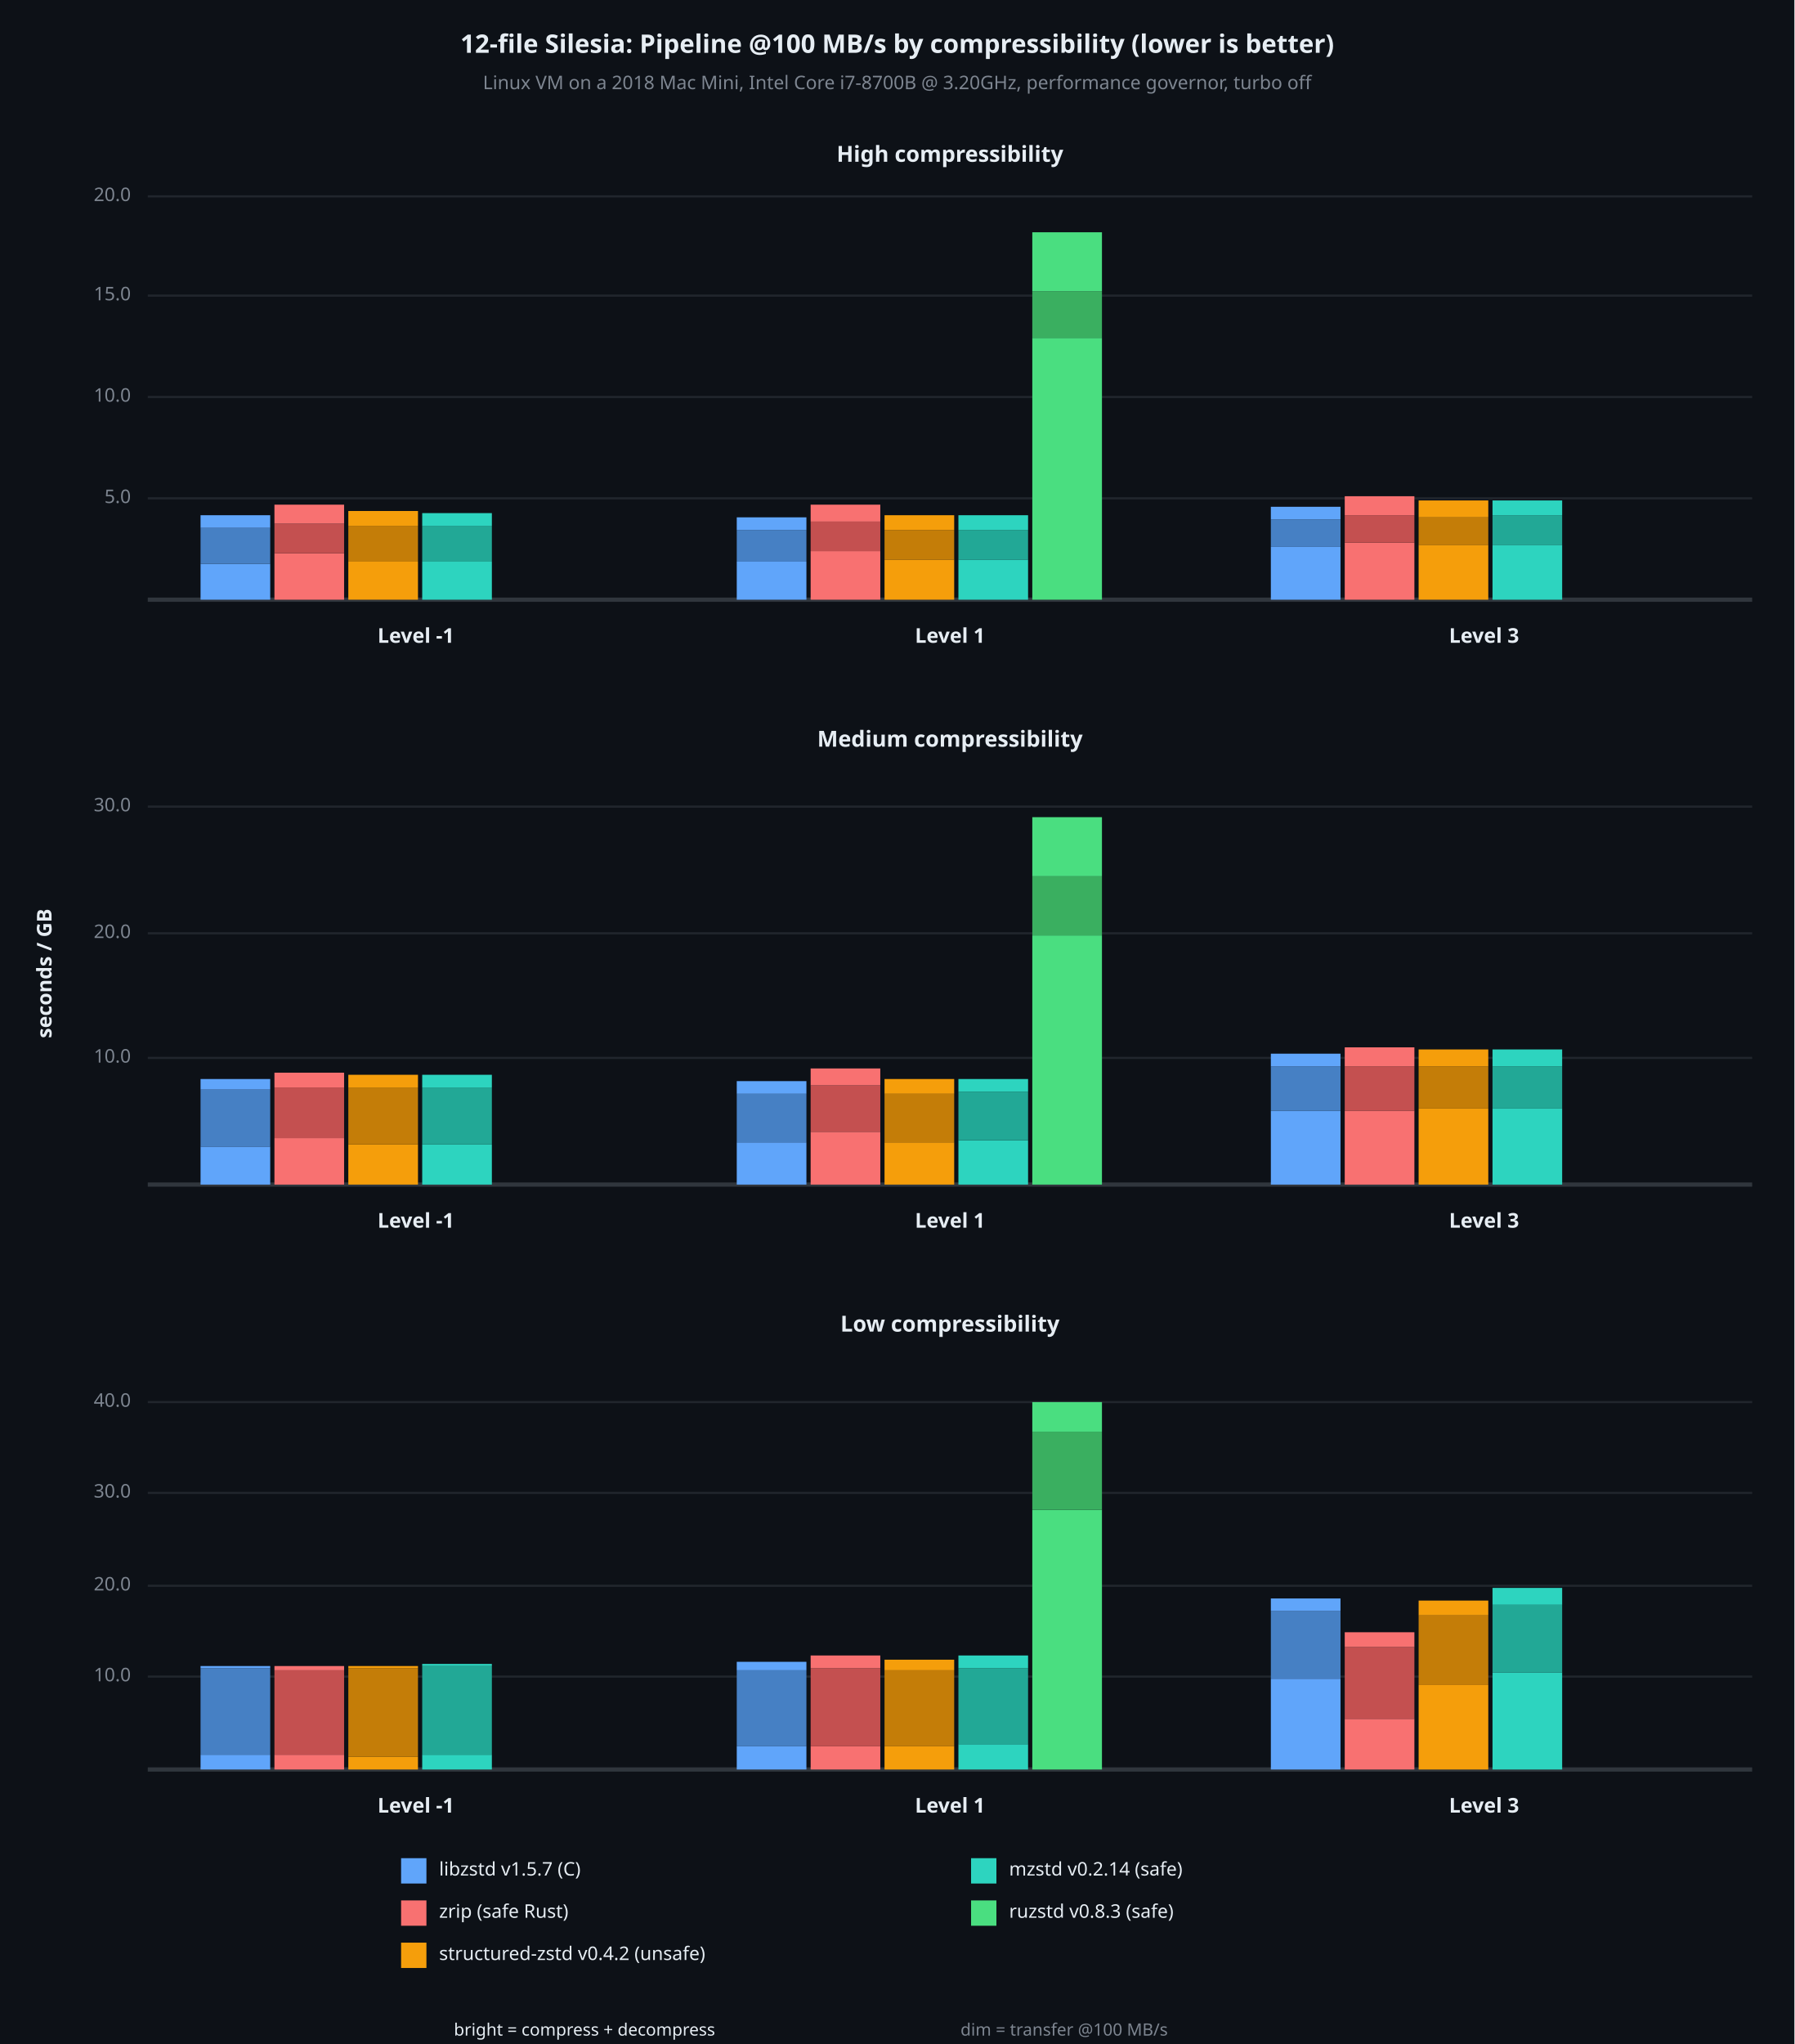
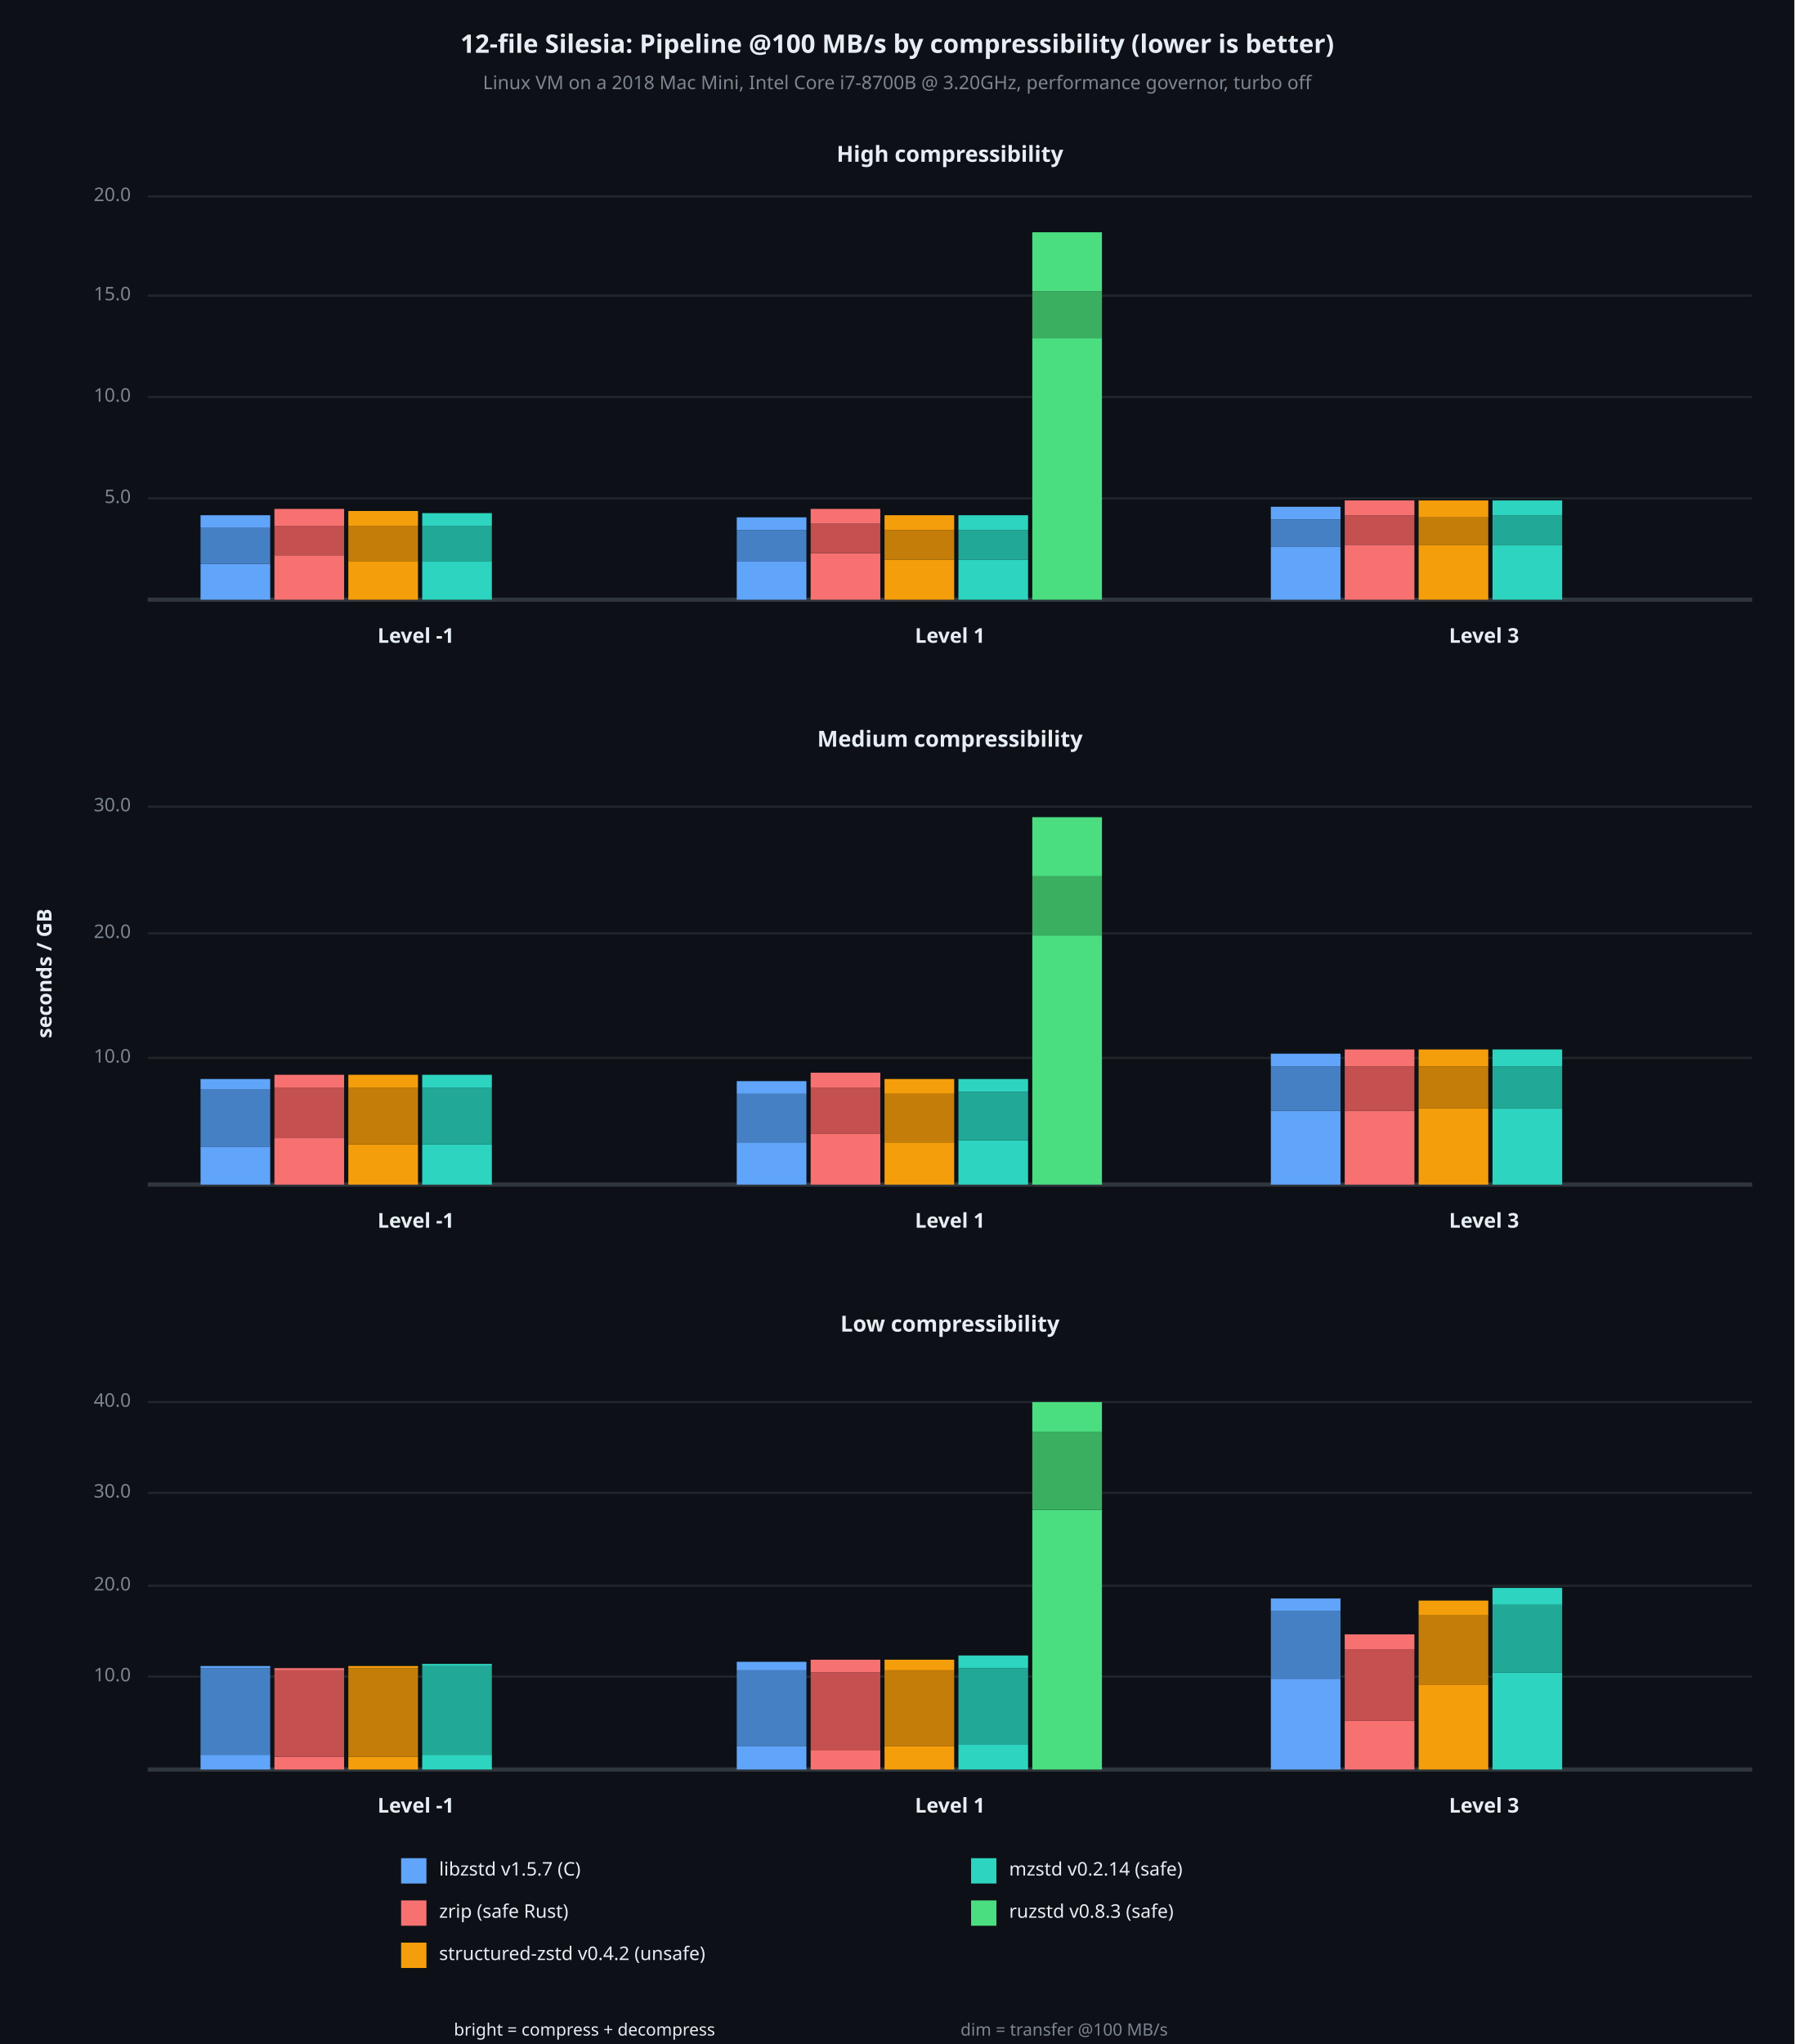
<svg xmlns="http://www.w3.org/2000/svg" viewBox="0 0 850 968" font-family="system-ui, -apple-system, sans-serif">
  <rect x="0" y="0" width="850" height="968" opacity="1" fill="#0D1117" stroke="none" />
  <text x="425" y="22" dy="0.5ex" text-anchor="middle" font-family="sans-serif" font-size="12.097" opacity="1" fill="#E6EDF3" font-weight="bold">
12-file Silesia: Pipeline @100 MB/s by compressibility (lower is better)
</text>
  <text x="425" y="40" dy="0.5ex" text-anchor="middle" font-family="sans-serif" font-size="8.871" opacity="1" fill="#7D8590">
Linux VM on a 2018 Mac Mini, Intel Core i7-8700B @ 3.20GHz, performance governor, turbo off
</text>
  <text x="22" y="461" dy="0.5ex" text-anchor="middle" font-family="sans-serif" font-size="9.677" opacity="1" fill="#E6EDF3" font-weight="bold" transform="rotate(270, 22, 461)">
seconds / GB
</text>
  <text x="450" y="74" dy="0.5ex" text-anchor="middle" font-family="sans-serif" font-size="10.484" opacity="1" fill="#E6EDF3" font-weight="bold">
High compressibility
</text>
  <polyline fill="none" opacity="1" stroke="#21262D" stroke-width="1" points="70,236 830,236 " />
  <text x="62" y="236" dy="0.5ex" text-anchor="end" font-family="sans-serif" font-size="8.871" opacity="1" fill="#7D8590">
5.0
</text>
  <polyline fill="none" opacity="1" stroke="#21262D" stroke-width="1" points="70,188 830,188 " />
  <text x="62" y="188" dy="0.5ex" text-anchor="end" font-family="sans-serif" font-size="8.871" opacity="1" fill="#7D8590">
10.0
</text>
  <polyline fill="none" opacity="1" stroke="#21262D" stroke-width="1" points="70,140 830,140 " />
  <text x="62" y="140" dy="0.5ex" text-anchor="end" font-family="sans-serif" font-size="8.871" opacity="1" fill="#7D8590">
15.0
</text>
  <polyline fill="none" opacity="1" stroke="#21262D" stroke-width="1" points="70,93 830,93 " />
  <text x="62" y="93" dy="0.5ex" text-anchor="end" font-family="sans-serif" font-size="8.871" opacity="1" fill="#7D8590">
20.0
</text>
  <polyline fill="none" opacity="1" stroke="#30363D" stroke-width="2" points="70,284 830,284 " />
  <rect x="95" y="267" width="33" height="17" opacity="1" fill="#60A5FA" stroke="none" />
  <rect x="95" y="250" width="33" height="17" opacity="1" fill="#4680C4" stroke="none" />
  <rect x="95" y="244" width="33" height="6" opacity="1" fill="#60A5FA" stroke="none" />
-   <rect x="130" y="262" width="33" height="22" opacity="1" fill="#F87171" stroke="none" />
-   <rect x="130" y="248" width="33" height="14" opacity="1" fill="#C45050" stroke="none" />
-   <rect x="130" y="239" width="33" height="9" opacity="1" fill="#F87171" stroke="none" />
+   <rect x="130" y="263" width="33" height="21" opacity="1" fill="#F87171" stroke="none" />
+   <rect x="130" y="249" width="33" height="14" opacity="1" fill="#C45050" stroke="none" />
+   <rect x="130" y="241" width="33" height="8" opacity="1" fill="#F87171" stroke="none" />
  <rect x="165" y="266" width="33" height="18" opacity="1" fill="#F59E0B" stroke="none" />
  <rect x="165" y="249" width="33" height="17" opacity="1" fill="#C47D08" stroke="none" />
  <rect x="165" y="242" width="33" height="7" opacity="1" fill="#F59E0B" stroke="none" />
  <rect x="200" y="266" width="33" height="18" opacity="1" fill="#2DD4BF" stroke="none" />
  <rect x="200" y="249" width="33" height="17" opacity="1" fill="#22A896" stroke="none" />
  <rect x="200" y="243" width="33" height="6" opacity="1" fill="#2DD4BF" stroke="none" />
  <text x="197" y="302" dy="0.5ex" text-anchor="middle" font-family="sans-serif" font-size="9.677" opacity="1" fill="#E6EDF3" font-weight="bold">
Level -1
</text>
  <rect x="349" y="266" width="33" height="18" opacity="1" fill="#60A5FA" stroke="none" />
  <rect x="349" y="251" width="33" height="15" opacity="1" fill="#4680C4" stroke="none" />
  <rect x="349" y="245" width="33" height="6" opacity="1" fill="#60A5FA" stroke="none" />
-   <rect x="384" y="261" width="33" height="23" opacity="1" fill="#F87171" stroke="none" />
-   <rect x="384" y="247" width="33" height="14" opacity="1" fill="#C45050" stroke="none" />
-   <rect x="384" y="239" width="33" height="8" opacity="1" fill="#F87171" stroke="none" />
+   <rect x="384" y="262" width="33" height="22" opacity="1" fill="#F87171" stroke="none" />
+   <rect x="384" y="248" width="33" height="14" opacity="1" fill="#C45050" stroke="none" />
+   <rect x="384" y="241" width="33" height="7" opacity="1" fill="#F87171" stroke="none" />
  <rect x="419" y="265" width="33" height="19" opacity="1" fill="#F59E0B" stroke="none" />
  <rect x="419" y="251" width="33" height="14" opacity="1" fill="#C47D08" stroke="none" />
  <rect x="419" y="244" width="33" height="7" opacity="1" fill="#F59E0B" stroke="none" />
  <rect x="454" y="265" width="33" height="19" opacity="1" fill="#2DD4BF" stroke="none" />
  <rect x="454" y="251" width="33" height="14" opacity="1" fill="#22A896" stroke="none" />
  <rect x="454" y="244" width="33" height="7" opacity="1" fill="#2DD4BF" stroke="none" />
  <rect x="489" y="160" width="33" height="124" opacity="1" fill="#4ADE80" stroke="none" />
  <rect x="489" y="138" width="33" height="22" opacity="1" fill="#3AAF60" stroke="none" />
  <rect x="489" y="110" width="33" height="28" opacity="1" fill="#4ADE80" stroke="none" />
  <text x="450" y="302" dy="0.5ex" text-anchor="middle" font-family="sans-serif" font-size="9.677" opacity="1" fill="#E6EDF3" font-weight="bold">
Level 1
</text>
  <rect x="602" y="259" width="33" height="25" opacity="1" fill="#60A5FA" stroke="none" />
  <rect x="602" y="246" width="33" height="13" opacity="1" fill="#4680C4" stroke="none" />
  <rect x="602" y="240" width="33" height="6" opacity="1" fill="#60A5FA" stroke="none" />
-   <rect x="637" y="257" width="33" height="27" opacity="1" fill="#F87171" stroke="none" />
-   <rect x="637" y="244" width="33" height="13" opacity="1" fill="#C45050" stroke="none" />
-   <rect x="637" y="235" width="33" height="9" opacity="1" fill="#F87171" stroke="none" />
+   <rect x="637" y="258" width="33" height="26" opacity="1" fill="#F87171" stroke="none" />
+   <rect x="637" y="244" width="33" height="14" opacity="1" fill="#C45050" stroke="none" />
+   <rect x="637" y="237" width="33" height="7" opacity="1" fill="#F87171" stroke="none" />
  <rect x="672" y="258" width="33" height="26" opacity="1" fill="#F59E0B" stroke="none" />
  <rect x="672" y="245" width="33" height="13" opacity="1" fill="#C47D08" stroke="none" />
  <rect x="672" y="237" width="33" height="8" opacity="1" fill="#F59E0B" stroke="none" />
  <rect x="707" y="258" width="33" height="26" opacity="1" fill="#2DD4BF" stroke="none" />
  <rect x="707" y="244" width="33" height="14" opacity="1" fill="#22A896" stroke="none" />
  <rect x="707" y="237" width="33" height="7" opacity="1" fill="#2DD4BF" stroke="none" />
  <text x="703" y="302" dy="0.5ex" text-anchor="middle" font-family="sans-serif" font-size="9.677" opacity="1" fill="#E6EDF3" font-weight="bold">
Level 3
</text>
  <text x="450" y="351" dy="0.5ex" text-anchor="middle" font-family="sans-serif" font-size="10.484" opacity="1" fill="#E6EDF3" font-weight="bold">
Medium compressibility
</text>
  <polyline fill="none" opacity="1" stroke="#21262D" stroke-width="1" points="70,501 830,501 " />
  <text x="62" y="501" dy="0.5ex" text-anchor="end" font-family="sans-serif" font-size="8.871" opacity="1" fill="#7D8590">
10.0
</text>
  <polyline fill="none" opacity="1" stroke="#21262D" stroke-width="1" points="70,442 830,442 " />
  <text x="62" y="442" dy="0.5ex" text-anchor="end" font-family="sans-serif" font-size="8.871" opacity="1" fill="#7D8590">
20.0
</text>
  <polyline fill="none" opacity="1" stroke="#21262D" stroke-width="1" points="70,382 830,382 " />
  <text x="62" y="382" dy="0.5ex" text-anchor="end" font-family="sans-serif" font-size="8.871" opacity="1" fill="#7D8590">
30.0
</text>
  <polyline fill="none" opacity="1" stroke="#30363D" stroke-width="2" points="70,561 830,561 " />
  <rect x="95" y="543" width="33" height="18" opacity="1" fill="#60A5FA" stroke="none" />
  <rect x="95" y="516" width="33" height="27" opacity="1" fill="#4680C4" stroke="none" />
  <rect x="95" y="511" width="33" height="5" opacity="1" fill="#60A5FA" stroke="none" />
  <rect x="130" y="539" width="33" height="22" opacity="1" fill="#F87171" stroke="none" />
  <rect x="130" y="515" width="33" height="24" opacity="1" fill="#C45050" stroke="none" />
-   <rect x="130" y="508" width="33" height="7" opacity="1" fill="#F87171" stroke="none" />
+   <rect x="130" y="509" width="33" height="6" opacity="1" fill="#F87171" stroke="none" />
  <rect x="165" y="542" width="33" height="19" opacity="1" fill="#F59E0B" stroke="none" />
  <rect x="165" y="515" width="33" height="27" opacity="1" fill="#C47D08" stroke="none" />
  <rect x="165" y="509" width="33" height="6" opacity="1" fill="#F59E0B" stroke="none" />
  <rect x="200" y="542" width="33" height="19" opacity="1" fill="#2DD4BF" stroke="none" />
  <rect x="200" y="515" width="33" height="27" opacity="1" fill="#22A896" stroke="none" />
  <rect x="200" y="509" width="33" height="6" opacity="1" fill="#2DD4BF" stroke="none" />
  <text x="197" y="579" dy="0.5ex" text-anchor="middle" font-family="sans-serif" font-size="9.677" opacity="1" fill="#E6EDF3" font-weight="bold">
Level -1
</text>
  <rect x="349" y="541" width="33" height="20" opacity="1" fill="#60A5FA" stroke="none" />
  <rect x="349" y="518" width="33" height="23" opacity="1" fill="#4680C4" stroke="none" />
  <rect x="349" y="512" width="33" height="6" opacity="1" fill="#60A5FA" stroke="none" />
-   <rect x="384" y="536" width="33" height="25" opacity="1" fill="#F87171" stroke="none" />
-   <rect x="384" y="514" width="33" height="22" opacity="1" fill="#C45050" stroke="none" />
-   <rect x="384" y="506" width="33" height="8" opacity="1" fill="#F87171" stroke="none" />
+   <rect x="384" y="537" width="33" height="24" opacity="1" fill="#F87171" stroke="none" />
+   <rect x="384" y="515" width="33" height="22" opacity="1" fill="#C45050" stroke="none" />
+   <rect x="384" y="508" width="33" height="7" opacity="1" fill="#F87171" stroke="none" />
  <rect x="419" y="541" width="33" height="20" opacity="1" fill="#F59E0B" stroke="none" />
  <rect x="419" y="518" width="33" height="23" opacity="1" fill="#C47D08" stroke="none" />
  <rect x="419" y="511" width="33" height="7" opacity="1" fill="#F59E0B" stroke="none" />
  <rect x="454" y="540" width="33" height="21" opacity="1" fill="#2DD4BF" stroke="none" />
  <rect x="454" y="517" width="33" height="23" opacity="1" fill="#22A896" stroke="none" />
  <rect x="454" y="511" width="33" height="6" opacity="1" fill="#2DD4BF" stroke="none" />
  <rect x="489" y="443" width="33" height="118" opacity="1" fill="#4ADE80" stroke="none" />
  <rect x="489" y="415" width="33" height="28" opacity="1" fill="#3AAF60" stroke="none" />
  <rect x="489" y="387" width="33" height="28" opacity="1" fill="#4ADE80" stroke="none" />
  <text x="450" y="579" dy="0.5ex" text-anchor="middle" font-family="sans-serif" font-size="9.677" opacity="1" fill="#E6EDF3" font-weight="bold">
Level 1
</text>
  <rect x="602" y="526" width="33" height="35" opacity="1" fill="#60A5FA" stroke="none" />
  <rect x="602" y="505" width="33" height="21" opacity="1" fill="#4680C4" stroke="none" />
  <rect x="602" y="499" width="33" height="6" opacity="1" fill="#60A5FA" stroke="none" />
  <rect x="637" y="526" width="33" height="35" opacity="1" fill="#F87171" stroke="none" />
  <rect x="637" y="505" width="33" height="21" opacity="1" fill="#C45050" stroke="none" />
-   <rect x="637" y="496" width="33" height="9" opacity="1" fill="#F87171" stroke="none" />
+   <rect x="637" y="497" width="33" height="8" opacity="1" fill="#F87171" stroke="none" />
  <rect x="672" y="525" width="33" height="36" opacity="1" fill="#F59E0B" stroke="none" />
  <rect x="672" y="505" width="33" height="20" opacity="1" fill="#C47D08" stroke="none" />
  <rect x="672" y="497" width="33" height="8" opacity="1" fill="#F59E0B" stroke="none" />
  <rect x="707" y="525" width="33" height="36" opacity="1" fill="#2DD4BF" stroke="none" />
  <rect x="707" y="505" width="33" height="20" opacity="1" fill="#22A896" stroke="none" />
  <rect x="707" y="497" width="33" height="8" opacity="1" fill="#2DD4BF" stroke="none" />
  <text x="703" y="579" dy="0.5ex" text-anchor="middle" font-family="sans-serif" font-size="9.677" opacity="1" fill="#E6EDF3" font-weight="bold">
Level 3
</text>
  <text x="450" y="628" dy="0.5ex" text-anchor="middle" font-family="sans-serif" font-size="10.484" opacity="1" fill="#E6EDF3" font-weight="bold">
Low compressibility
</text>
  <polyline fill="none" opacity="1" stroke="#21262D" stroke-width="1" points="70,794 830,794 " />
  <text x="62" y="794" dy="0.5ex" text-anchor="end" font-family="sans-serif" font-size="8.871" opacity="1" fill="#7D8590">
10.0
</text>
  <polyline fill="none" opacity="1" stroke="#21262D" stroke-width="1" points="70,751 830,751 " />
  <text x="62" y="751" dy="0.5ex" text-anchor="end" font-family="sans-serif" font-size="8.871" opacity="1" fill="#7D8590">
20.0
</text>
  <polyline fill="none" opacity="1" stroke="#21262D" stroke-width="1" points="70,707 830,707 " />
  <text x="62" y="707" dy="0.5ex" text-anchor="end" font-family="sans-serif" font-size="8.871" opacity="1" fill="#7D8590">
30.0
</text>
  <polyline fill="none" opacity="1" stroke="#21262D" stroke-width="1" points="70,664 830,664 " />
  <text x="62" y="664" dy="0.5ex" text-anchor="end" font-family="sans-serif" font-size="8.871" opacity="1" fill="#7D8590">
40.0
</text>
  <polyline fill="none" opacity="1" stroke="#30363D" stroke-width="2" points="70,838 830,838 " />
  <rect x="95" y="831" width="33" height="7" opacity="1" fill="#60A5FA" stroke="none" />
  <rect x="95" y="790" width="33" height="41" opacity="1" fill="#4680C4" stroke="none" />
  <rect x="95" y="789" width="33" height="1" opacity="1" fill="#60A5FA" stroke="none" />
-   <rect x="130" y="831" width="33" height="7" opacity="1" fill="#F87171" stroke="none" />
-   <rect x="130" y="791" width="33" height="40" opacity="1" fill="#C45050" stroke="none" />
-   <rect x="130" y="789" width="33" height="2" opacity="1" fill="#F87171" stroke="none" />
+   <rect x="130" y="832" width="33" height="6" opacity="1" fill="#F87171" stroke="none" />
+   <rect x="130" y="791" width="33" height="41" opacity="1" fill="#C45050" stroke="none" />
+   <rect x="130" y="790" width="33" height="1" opacity="1" fill="#F87171" stroke="none" />
  <rect x="165" y="832" width="33" height="6" opacity="1" fill="#F59E0B" stroke="none" />
  <rect x="165" y="790" width="33" height="42" opacity="1" fill="#C47D08" stroke="none" />
  <rect x="165" y="789" width="33" height="1" opacity="1" fill="#F59E0B" stroke="none" />
  <rect x="200" y="831" width="33" height="7" opacity="1" fill="#2DD4BF" stroke="none" />
  <rect x="200" y="789" width="33" height="42" opacity="1" fill="#22A896" stroke="none" />
  <rect x="200" y="788" width="33" height="1" opacity="1" fill="#2DD4BF" stroke="none" />
  <text x="197" y="856" dy="0.5ex" text-anchor="middle" font-family="sans-serif" font-size="9.677" opacity="1" fill="#E6EDF3" font-weight="bold">
Level -1
</text>
  <rect x="349" y="827" width="33" height="11" opacity="1" fill="#60A5FA" stroke="none" />
  <rect x="349" y="791" width="33" height="36" opacity="1" fill="#4680C4" stroke="none" />
  <rect x="349" y="787" width="33" height="4" opacity="1" fill="#60A5FA" stroke="none" />
-   <rect x="384" y="827" width="33" height="11" opacity="1" fill="#F87171" stroke="none" />
-   <rect x="384" y="790" width="33" height="37" opacity="1" fill="#C45050" stroke="none" />
-   <rect x="384" y="784" width="33" height="6" opacity="1" fill="#F87171" stroke="none" />
+   <rect x="384" y="829" width="33" height="9" opacity="1" fill="#F87171" stroke="none" />
+   <rect x="384" y="792" width="33" height="37" opacity="1" fill="#C45050" stroke="none" />
+   <rect x="384" y="786" width="33" height="6" opacity="1" fill="#F87171" stroke="none" />
  <rect x="419" y="827" width="33" height="11" opacity="1" fill="#F59E0B" stroke="none" />
  <rect x="419" y="791" width="33" height="36" opacity="1" fill="#C47D08" stroke="none" />
  <rect x="419" y="786" width="33" height="5" opacity="1" fill="#F59E0B" stroke="none" />
  <rect x="454" y="826" width="33" height="12" opacity="1" fill="#2DD4BF" stroke="none" />
  <rect x="454" y="790" width="33" height="36" opacity="1" fill="#22A896" stroke="none" />
  <rect x="454" y="784" width="33" height="6" opacity="1" fill="#2DD4BF" stroke="none" />
  <rect x="489" y="715" width="33" height="123" opacity="1" fill="#4ADE80" stroke="none" />
  <rect x="489" y="678" width="33" height="37" opacity="1" fill="#3AAF60" stroke="none" />
  <rect x="489" y="664" width="33" height="14" opacity="1" fill="#4ADE80" stroke="none" />
  <text x="450" y="856" dy="0.5ex" text-anchor="middle" font-family="sans-serif" font-size="9.677" opacity="1" fill="#E6EDF3" font-weight="bold">
Level 1
</text>
  <rect x="602" y="795" width="33" height="43" opacity="1" fill="#60A5FA" stroke="none" />
  <rect x="602" y="763" width="33" height="32" opacity="1" fill="#4680C4" stroke="none" />
  <rect x="602" y="757" width="33" height="6" opacity="1" fill="#60A5FA" stroke="none" />
-   <rect x="637" y="814" width="33" height="24" opacity="1" fill="#F87171" stroke="none" />
-   <rect x="637" y="780" width="33" height="34" opacity="1" fill="#C45050" stroke="none" />
-   <rect x="637" y="773" width="33" height="7" opacity="1" fill="#F87171" stroke="none" />
+   <rect x="637" y="815" width="33" height="23" opacity="1" fill="#F87171" stroke="none" />
+   <rect x="637" y="781" width="33" height="34" opacity="1" fill="#C45050" stroke="none" />
+   <rect x="637" y="774" width="33" height="7" opacity="1" fill="#F87171" stroke="none" />
  <rect x="672" y="798" width="33" height="40" opacity="1" fill="#F59E0B" stroke="none" />
  <rect x="672" y="765" width="33" height="33" opacity="1" fill="#C47D08" stroke="none" />
  <rect x="672" y="758" width="33" height="7" opacity="1" fill="#F59E0B" stroke="none" />
  <rect x="707" y="792" width="33" height="46" opacity="1" fill="#2DD4BF" stroke="none" />
  <rect x="707" y="760" width="33" height="32" opacity="1" fill="#22A896" stroke="none" />
  <rect x="707" y="752" width="33" height="8" opacity="1" fill="#2DD4BF" stroke="none" />
  <text x="703" y="856" dy="0.5ex" text-anchor="middle" font-family="sans-serif" font-size="9.677" opacity="1" fill="#E6EDF3" font-weight="bold">
Level 3
</text>
  <rect x="190" y="880" width="12" height="12" opacity="1" fill="#60A5FA" stroke="none" />
  <text x="208" y="886" dy="0.5ex" text-anchor="start" font-family="sans-serif" font-size="8.871" opacity="1" fill="#E6EDF3">
libzstd v1.5.7 (C)
</text>
  <rect x="190" y="900" width="12" height="12" opacity="1" fill="#F87171" stroke="none" />
  <text x="208" y="906" dy="0.5ex" text-anchor="start" font-family="sans-serif" font-size="8.871" opacity="1" fill="#E6EDF3">
zrip (safe Rust)
</text>
  <rect x="190" y="920" width="12" height="12" opacity="1" fill="#F59E0B" stroke="none" />
  <text x="208" y="926" dy="0.5ex" text-anchor="start" font-family="sans-serif" font-size="8.871" opacity="1" fill="#E6EDF3">
structured-zstd v0.4.2 (unsafe)
</text>
  <rect x="460" y="880" width="12" height="12" opacity="1" fill="#2DD4BF" stroke="none" />
  <text x="478" y="886" dy="0.5ex" text-anchor="start" font-family="sans-serif" font-size="8.871" opacity="1" fill="#E6EDF3">
mzstd v0.2.14 (safe)
</text>
  <rect x="460" y="900" width="12" height="12" opacity="1" fill="#4ADE80" stroke="none" />
  <text x="478" y="906" dy="0.5ex" text-anchor="start" font-family="sans-serif" font-size="8.871" opacity="1" fill="#E6EDF3">
ruzstd v0.8.3 (safe)
</text>
  <text x="215" y="962" dy="0.5ex" text-anchor="start" font-family="sans-serif" font-size="8.065" opacity="1" fill="#E6EDF3">
bright = compress + decompress
</text>
  <text x="455" y="962" dy="0.5ex" text-anchor="start" font-family="sans-serif" font-size="8.065" opacity="1" fill="#7D8590">
dim = transfer @100 MB/s
</text>
</svg>
